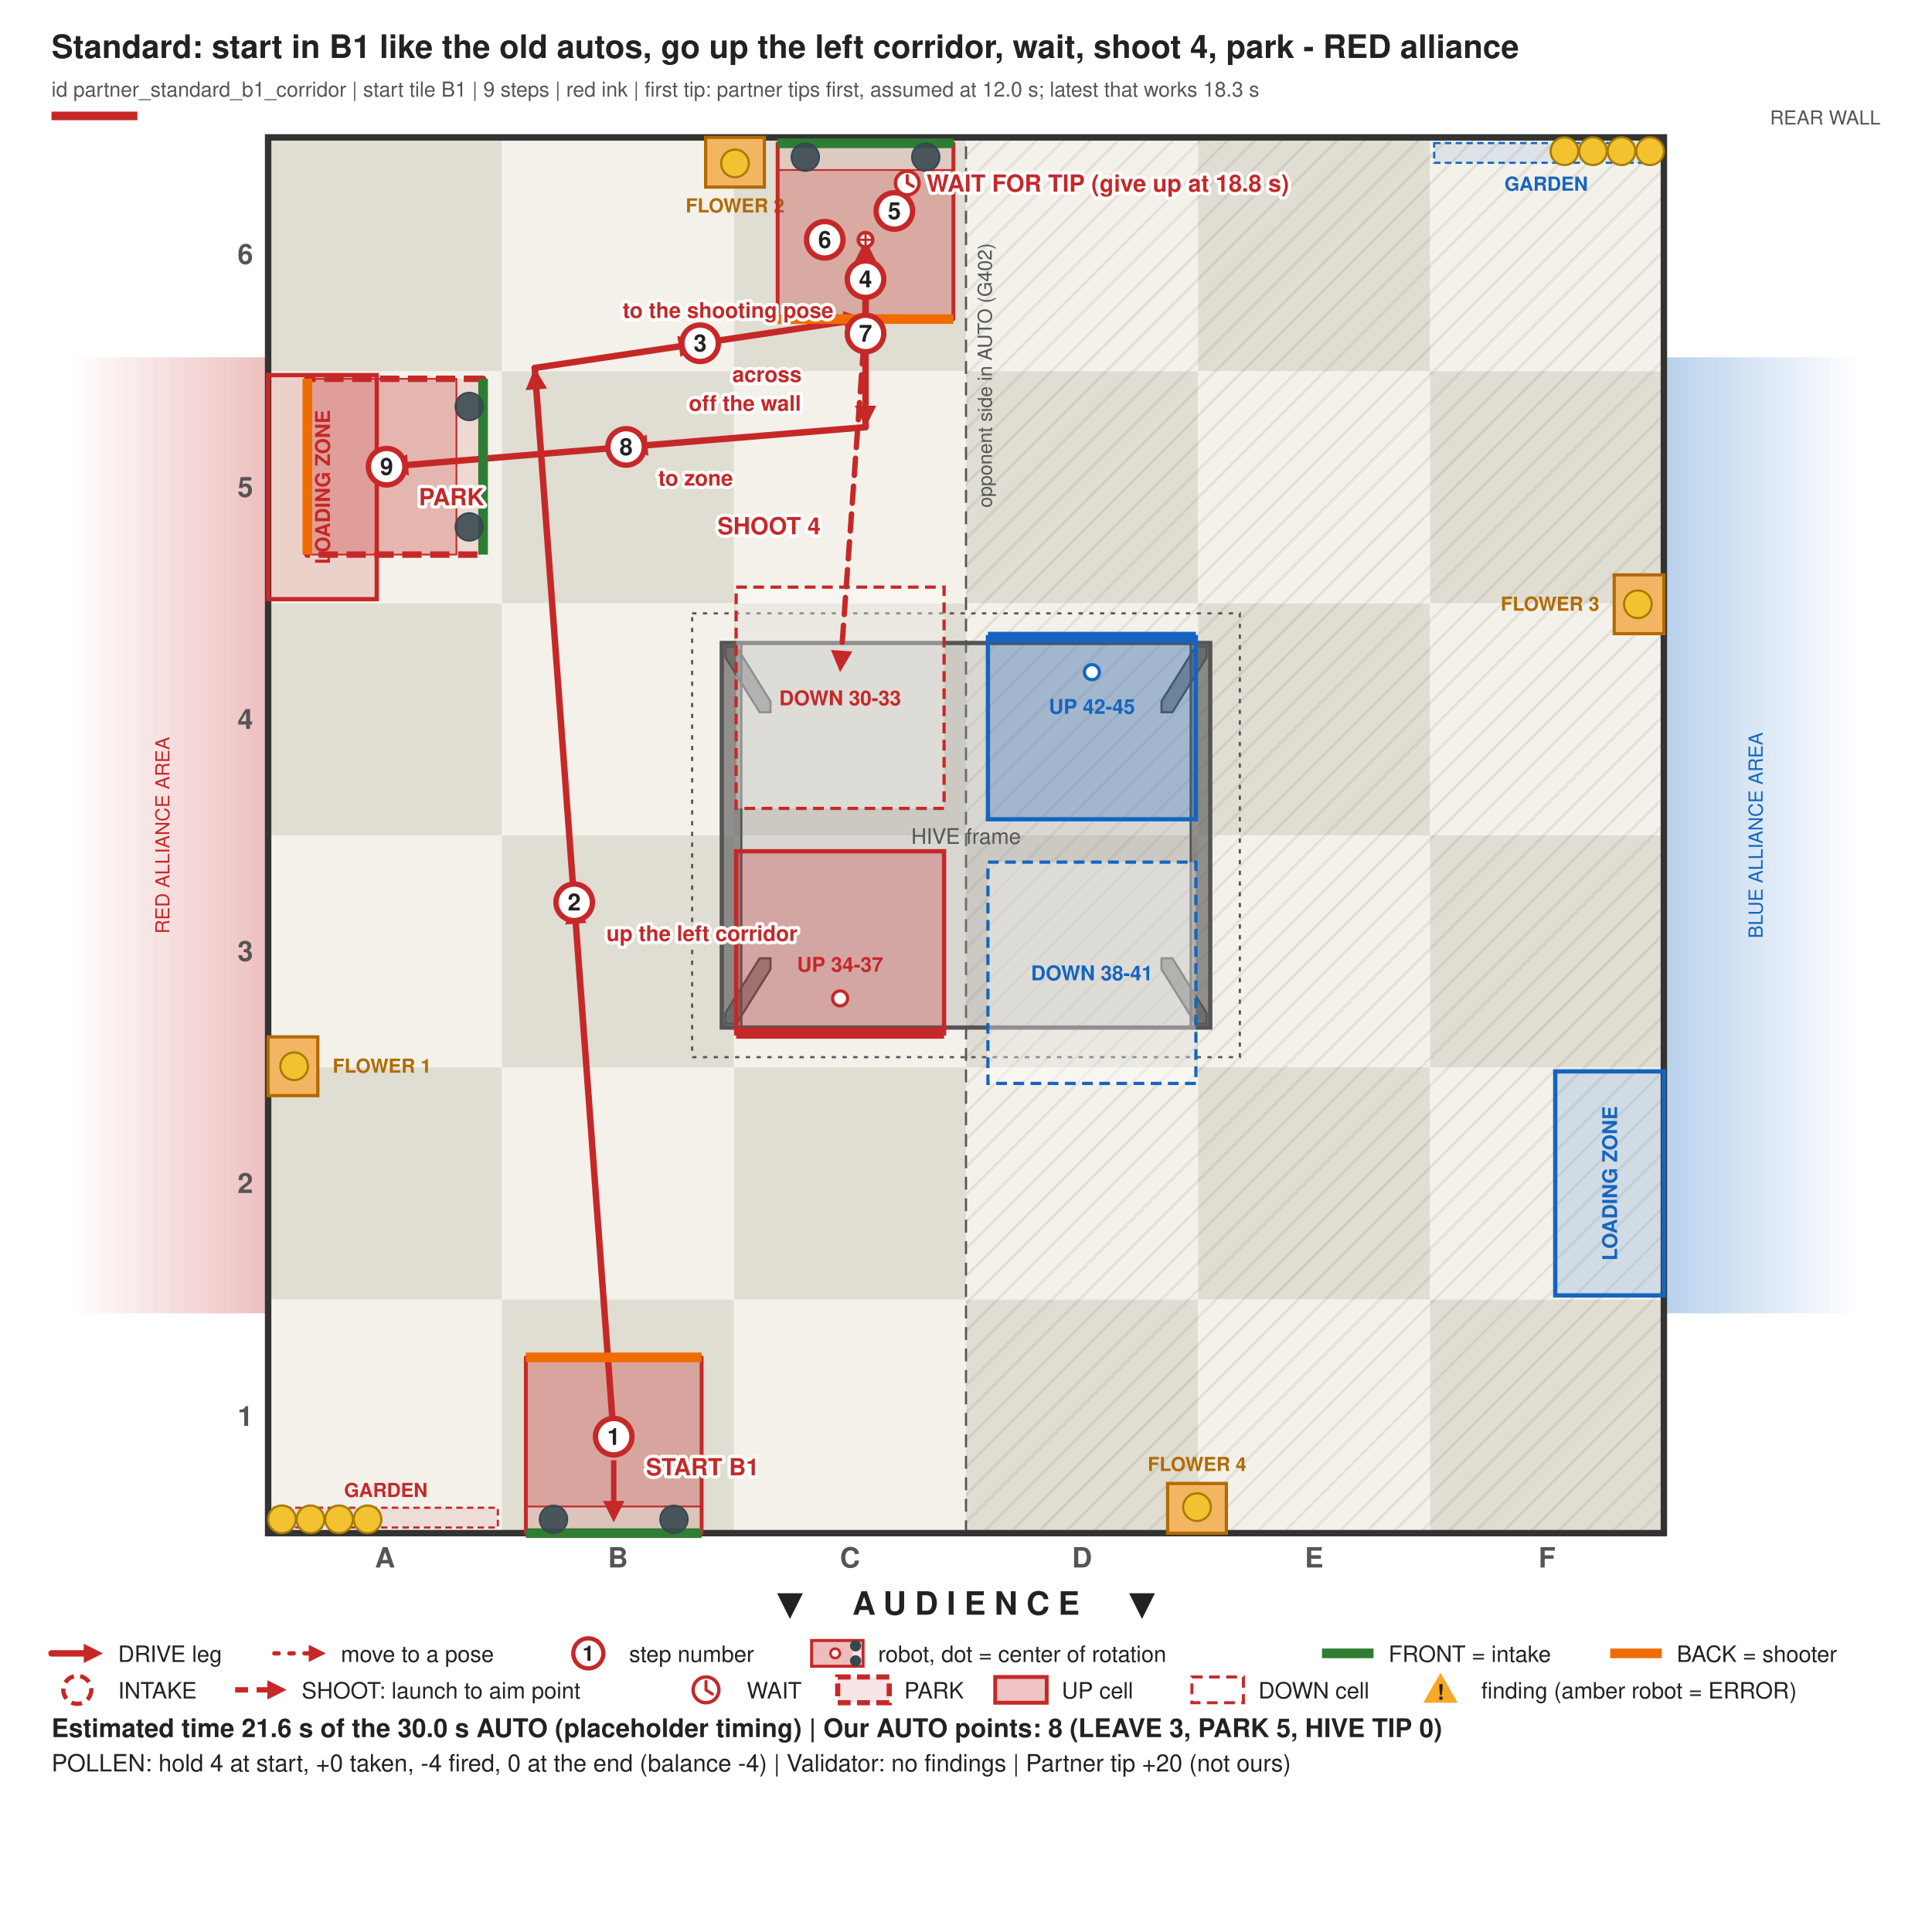
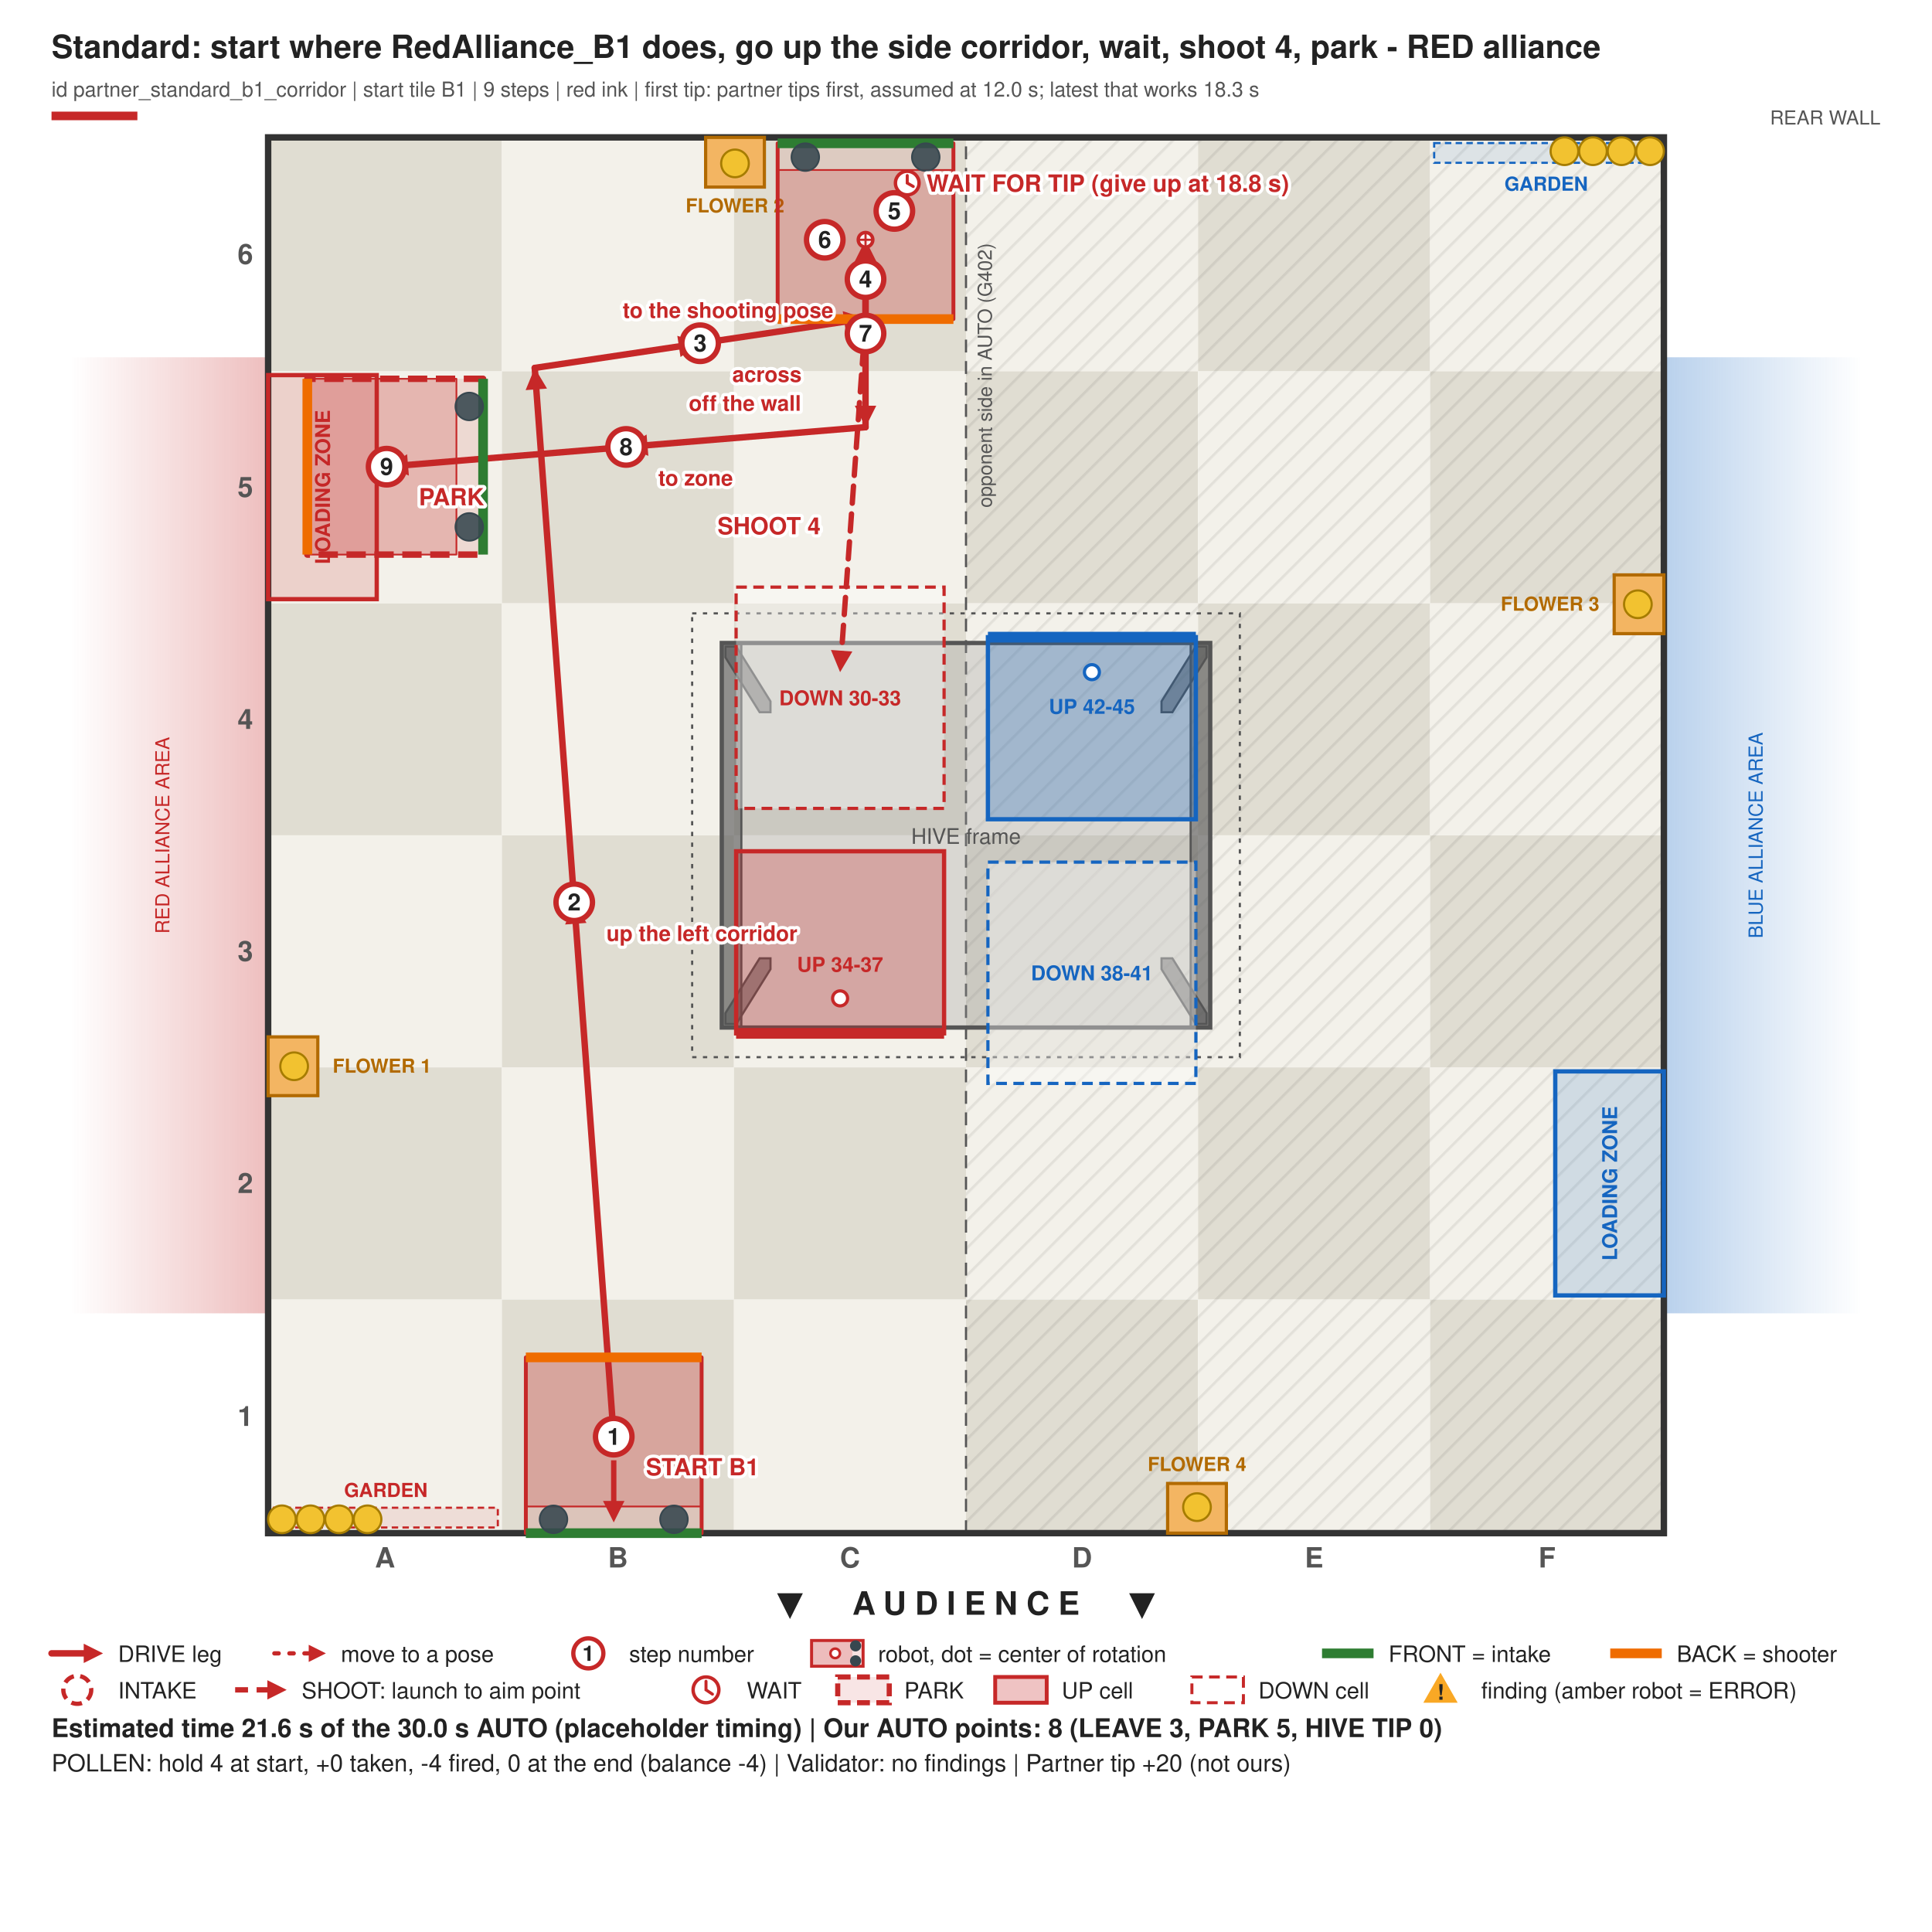
<svg xmlns="http://www.w3.org/2000/svg" viewBox="0 0 900 900" width="900" height="900" role="img" aria-labelledby="svg-title svg-desc" font-family="Helvetica, Arial, sans-serif">
  <defs>
    <linearGradient id="area-red" x1="1" y1="0" x2="0" y2="0">
      <stop offset="0" stop-color="#c62828" stop-opacity="0.30" />
      <stop offset="1" stop-color="#c62828" stop-opacity="0" />
    </linearGradient>
    <linearGradient id="area-blue" x1="0" y1="0" x2="1" y2="0">
      <stop offset="0" stop-color="#1565c0" stop-opacity="0.30" />
      <stop offset="1" stop-color="#1565c0" stop-opacity="0" />
    </linearGradient>
    <pattern id="opponent-hatch" width="9" height="9" patternUnits="userSpaceOnUse" patternTransform="rotate(45)">
      <line x1="0" y1="0" x2="0" y2="9" stroke="#000000" stroke-opacity="0.07" stroke-width="2.5" />
    </pattern>
  </defs>
  <rect id="background" x="0" y="0" width="900" height="900" fill="#ffffff" />
-   <text id="title" x="24" y="27" font-size="15.06" font-weight="bold" fill="#222222">Standard: start in B1 like the old autos, go up the left corridor, wait, shoot 4, park - RED alliance</text>
+   <text id="title" x="24" y="27" font-size="14.92" font-weight="bold" fill="#222222">Standard: start where RedAlliance_B1 does, go up the side corridor, wait, shoot 4, park - RED alliance</text>
  <text id="subtitle" x="24" y="45" font-size="9.6" fill="#555555">id partner_standard_b1_corridor  |  start tile B1  |  9 steps  |  red ink  |  first tip: partner tips first, assumed at 12.0 s; latest that works 18.3 s</text>
  <rect x="24" y="52" width="40" height="4" fill="#c62828" />
  <g id="field">
    <rect class="alliance-area" data-alliance="RED" x="32.9" y="166.43" width="92" height="445.37" fill="url(#area-red)" />
    <rect class="alliance-area" data-alliance="BLUE" x="775.1" y="166.43" width="92" height="445.37" fill="url(#area-blue)" />
    <text x="78.9" y="389.12" font-size="9" fill="#c62828" text-anchor="middle" transform="rotate(-90 78.9 389.12)">RED ALLIANCE AREA</text>
    <text x="821.1" y="389.12" font-size="9" fill="#1565c0" text-anchor="middle" transform="rotate(-90 821.1 389.12)">BLUE ALLIANCE AREA</text>
    <rect class="tile" data-tile="A1" x="124.9" y="605.3" width="108.9" height="108.9" fill="#f3f1ea" />
    <rect class="tile" data-tile="A2" x="124.9" y="497.2" width="108.9" height="108.1" fill="#e0ddd2" />
    <rect class="tile" data-tile="A3" x="124.9" y="389.1" width="108.9" height="108.1" fill="#f3f1ea" />
    <rect class="tile" data-tile="A4" x="124.9" y="281" width="108.9" height="108.1" fill="#e0ddd2" />
    <rect class="tile" data-tile="A5" x="124.9" y="172.9" width="108.9" height="108.1" fill="#f3f1ea" />
    <rect class="tile" data-tile="A6" x="124.9" y="64" width="108.9" height="108.9" fill="#e0ddd2" />
    <rect class="tile" data-tile="B1" x="233.8" y="605.3" width="108.1" height="108.9" fill="#e0ddd2" />
    <rect class="tile" data-tile="B2" x="233.8" y="497.2" width="108.1" height="108.1" fill="#f3f1ea" />
    <rect class="tile" data-tile="B3" x="233.8" y="389.1" width="108.1" height="108.1" fill="#e0ddd2" />
    <rect class="tile" data-tile="B4" x="233.8" y="281" width="108.1" height="108.1" fill="#f3f1ea" />
    <rect class="tile" data-tile="B5" x="233.8" y="172.9" width="108.1" height="108.1" fill="#e0ddd2" />
    <rect class="tile" data-tile="B6" x="233.8" y="64" width="108.1" height="108.9" fill="#f3f1ea" />
    <rect class="tile" data-tile="C1" x="341.9" y="605.3" width="108.1" height="108.9" fill="#f3f1ea" />
    <rect class="tile" data-tile="C2" x="341.9" y="497.2" width="108.1" height="108.1" fill="#e0ddd2" />
    <rect class="tile" data-tile="C3" x="341.9" y="389.1" width="108.1" height="108.1" fill="#f3f1ea" />
    <rect class="tile" data-tile="C4" x="341.9" y="281" width="108.1" height="108.1" fill="#e0ddd2" />
    <rect class="tile" data-tile="C5" x="341.9" y="172.9" width="108.1" height="108.1" fill="#f3f1ea" />
    <rect class="tile" data-tile="C6" x="341.9" y="64" width="108.1" height="108.9" fill="#e0ddd2" />
    <rect class="tile" data-tile="D1" x="450" y="605.3" width="108.1" height="108.9" fill="#e0ddd2" />
    <rect class="tile" data-tile="D2" x="450" y="497.2" width="108.1" height="108.1" fill="#f3f1ea" />
    <rect class="tile" data-tile="D3" x="450" y="389.1" width="108.1" height="108.1" fill="#e0ddd2" />
    <rect class="tile" data-tile="D4" x="450" y="281" width="108.1" height="108.1" fill="#f3f1ea" />
    <rect class="tile" data-tile="D5" x="450" y="172.9" width="108.1" height="108.1" fill="#e0ddd2" />
    <rect class="tile" data-tile="D6" x="450" y="64" width="108.1" height="108.9" fill="#f3f1ea" />
    <rect class="tile" data-tile="E1" x="558.1" y="605.3" width="108.1" height="108.9" fill="#f3f1ea" />
    <rect class="tile" data-tile="E2" x="558.1" y="497.2" width="108.1" height="108.1" fill="#e0ddd2" />
    <rect class="tile" data-tile="E3" x="558.1" y="389.1" width="108.1" height="108.1" fill="#f3f1ea" />
    <rect class="tile" data-tile="E4" x="558.1" y="281" width="108.1" height="108.1" fill="#e0ddd2" />
    <rect class="tile" data-tile="E5" x="558.1" y="172.9" width="108.1" height="108.1" fill="#f3f1ea" />
    <rect class="tile" data-tile="E6" x="558.1" y="64" width="108.1" height="108.9" fill="#e0ddd2" />
    <rect class="tile" data-tile="F1" x="666.2" y="605.3" width="108.9" height="108.9" fill="#e0ddd2" />
    <rect class="tile" data-tile="F2" x="666.2" y="497.2" width="108.9" height="108.1" fill="#f3f1ea" />
    <rect class="tile" data-tile="F3" x="666.2" y="389.1" width="108.9" height="108.1" fill="#e0ddd2" />
    <rect class="tile" data-tile="F4" x="666.2" y="281" width="108.9" height="108.1" fill="#f3f1ea" />
    <rect class="tile" data-tile="F5" x="666.2" y="172.9" width="108.9" height="108.1" fill="#e0ddd2" />
    <rect class="tile" data-tile="F6" x="666.2" y="64" width="108.9" height="108.9" fill="#f3f1ea" />
    <rect id="opponent-side" x="450" y="64" width="325.1" height="650.2" fill="url(#opponent-hatch)" />
    <line id="side-line" x1="450" y1="714.2" x2="450" y2="64" stroke="#555555" stroke-width="1" stroke-dasharray="6 4" />
    <text id="opponent-label" x="462" y="174.86" font-size="9" fill="#555555" text-anchor="middle" transform="rotate(-90 462 174.86)">opponent side in AUTO (G402)</text>
    <text class="tile-label" x="179.35" y="730.2" font-size="13" font-weight="bold" text-anchor="middle" fill="#555555">A</text>
    <text class="tile-label" x="287.85" y="730.2" font-size="13" font-weight="bold" text-anchor="middle" fill="#555555">B</text>
    <text class="tile-label" x="395.95" y="730.2" font-size="13" font-weight="bold" text-anchor="middle" fill="#555555">C</text>
    <text class="tile-label" x="504.05" y="730.2" font-size="13" font-weight="bold" text-anchor="middle" fill="#555555">D</text>
    <text class="tile-label" x="612.15" y="730.2" font-size="13" font-weight="bold" text-anchor="middle" fill="#555555">E</text>
    <text class="tile-label" x="720.65" y="730.2" font-size="13" font-weight="bold" text-anchor="middle" fill="#555555">F</text>
    <text class="tile-label" x="117.9" y="664.25" font-size="13" font-weight="bold" text-anchor="end" fill="#555555">1</text>
    <text class="tile-label" x="117.9" y="555.75" font-size="13" font-weight="bold" text-anchor="end" fill="#555555">2</text>
    <text class="tile-label" x="117.9" y="447.65" font-size="13" font-weight="bold" text-anchor="end" fill="#555555">3</text>
    <text class="tile-label" x="117.9" y="339.55" font-size="13" font-weight="bold" text-anchor="end" fill="#555555">4</text>
    <text class="tile-label" x="117.9" y="231.45" font-size="13" font-weight="bold" text-anchor="end" fill="#555555">5</text>
    <text class="tile-label" x="117.9" y="122.95" font-size="13" font-weight="bold" text-anchor="end" fill="#555555">6</text>
    <rect id="field-border" x="124.9" y="64" width="650.2" height="650.2" fill="none" stroke="#333333" stroke-width="3" />
  </g>
  <g id="structures">
    <rect id="hive-frame" x="336.23" y="299.53" width="227.54" height="179.14" fill="#9a9a9a" fill-opacity="0.30" stroke="#555555" stroke-width="2" />
    <rect id="hive-keepout" x="322.43" y="285.73" width="255.14" height="206.74" fill="none" stroke="#555555" stroke-width="1" stroke-dasharray="2 3" />
    <g id="hive-solid">
      <polygon class="hive-foot" points="336.23,478.67 345.35,478.67 345.35,299.53 336.23,299.53" fill="#555555" fill-opacity="0.55" stroke="#555555" stroke-width="1" />
      <polygon class="hive-foot" points="554.65,478.67 563.77,478.67 563.77,299.53 554.65,299.53" fill="#555555" fill-opacity="0.55" stroke="#555555" stroke-width="1" />
      <polygon class="hive-foot" points="337.94,477.01 343,477.01 358.92,451.48 358.92,446.42 353.86,446.42 337.94,471.95" fill="#555555" fill-opacity="0.55" stroke="#555555" stroke-width="1" />
      <polygon class="hive-foot" points="337.94,306.25 353.86,331.78 358.92,331.78 358.92,326.72 343,301.19 337.94,301.19" fill="#555555" fill-opacity="0.55" stroke="#555555" stroke-width="1" />
      <polygon class="hive-foot" points="541.08,451.48 557,477.01 562.06,477.01 562.06,471.95 546.14,446.42 541.08,446.42" fill="#555555" fill-opacity="0.55" stroke="#555555" stroke-width="1" />
      <polygon class="hive-foot" points="541.08,331.78 546.14,331.78 562.06,306.25 562.06,301.19 557,301.19 541.08,326.72" fill="#555555" fill-opacity="0.55" stroke="#555555" stroke-width="1" />
    </g>
    <text x="450" y="393.1" font-size="10" fill="#555555" text-anchor="middle">HIVE frame</text>
    <g class="hive" data-alliance="RED">
      <g class="cell cell-down" data-alliance="RED" data-side="REAR">
        <rect x="342.91" y="273.5" width="96.88" height="103.09" fill="#ffffff" fill-opacity="0.35" stroke="#c62828" stroke-width="1.5" stroke-dasharray="5 3" />
        <text x="391.35" y="328.55" font-size="9.5" font-weight="bold" fill="#c62828" text-anchor="middle">DOWN 30-33</text>
      </g>
      <g class="cell cell-up" data-alliance="RED" data-side="AUDIENCE">
        <rect x="342.91" y="396.55" width="96.88" height="84.82" fill="#c62828" fill-opacity="0.28" stroke="#c62828" stroke-width="2" />
        <line class="cell-opening" x1="342.91" y1="481.38" x2="439.79" y2="481.38" stroke="#c62828" stroke-width="5" />
        <circle class="aim-point" cx="391.35" cy="465.08" r="3.5" fill="#ffffff" stroke="#c62828" stroke-width="1.5" />
        <text x="391.35" y="452.68" font-size="9.5" font-weight="bold" fill="#c62828" text-anchor="middle">UP 34-37</text>
      </g>
    </g>
    <g class="hive" data-alliance="BLUE">
      <g class="cell cell-down" data-alliance="BLUE" data-side="AUDIENCE">
        <rect x="460.21" y="401.61" width="96.88" height="103.09" fill="#ffffff" fill-opacity="0.35" stroke="#1565c0" stroke-width="1.5" stroke-dasharray="5 3" />
        <text x="508.65" y="456.66" font-size="9.5" font-weight="bold" fill="#1565c0" text-anchor="middle">DOWN 38-41</text>
      </g>
      <g class="cell cell-up" data-alliance="BLUE" data-side="REAR">
        <rect x="460.21" y="296.82" width="96.88" height="84.82" fill="#1565c0" fill-opacity="0.28" stroke="#1565c0" stroke-width="2" />
        <line class="cell-opening" x1="460.21" y1="296.82" x2="557.09" y2="296.82" stroke="#1565c0" stroke-width="5" />
        <circle class="aim-point" cx="508.65" cy="313.12" r="3.5" fill="#ffffff" stroke="#1565c0" stroke-width="1.5" />
        <text x="508.65" y="332.52" font-size="9.5" font-weight="bold" fill="#1565c0" text-anchor="middle">UP 42-45</text>
      </g>
    </g>
    <g class="flower" data-flower="1">
      <rect x="124.9" y="483.02" width="23.15" height="27.37" fill="#f3b562" stroke="#b26a00" stroke-width="1.5" />
      <circle cx="137.02" cy="496.71" r="6.44" fill="#f2c230" stroke="#a67c00" stroke-width="1" />
      <text x="154.95" y="499.71" font-size="9" fill="#b26a00" font-weight="bold" text-anchor="start">FLOWER 1</text>
    </g>
    <g class="flower" data-flower="2">
      <rect x="328.71" y="64" width="27.37" height="23.15" fill="#f3b562" stroke="#b26a00" stroke-width="1.5" />
      <circle cx="342.39" cy="76.12" r="6.44" fill="#f2c230" stroke="#a67c00" stroke-width="1" />
      <text x="342.39" y="98.95" font-size="9" fill="#b26a00" font-weight="bold" text-anchor="middle">FLOWER 2</text>
    </g>
    <g class="flower" data-flower="3">
      <rect x="751.95" y="267.81" width="23.15" height="27.37" fill="#f3b562" stroke="#b26a00" stroke-width="1.5" />
      <circle cx="762.98" cy="281.49" r="6.44" fill="#f2c230" stroke="#a67c00" stroke-width="1" />
      <text x="745.05" y="284.49" font-size="9" fill="#b26a00" font-weight="bold" text-anchor="end">FLOWER 3</text>
    </g>
    <g class="flower" data-flower="4">
      <rect x="543.92" y="691.05" width="27.37" height="23.15" fill="#f3b562" stroke="#b26a00" stroke-width="1.5" />
      <circle cx="557.61" cy="702.08" r="6.44" fill="#f2c230" stroke="#a67c00" stroke-width="1" />
      <text x="557.61" y="685.25" font-size="9" fill="#b26a00" font-weight="bold" text-anchor="middle">FLOWER 4</text>
    </g>
    <g class="garden" data-alliance="RED">
      <rect x="127.54" y="702.36" width="104.37" height="9.2" fill="#c62828" fill-opacity="0.10" stroke="#c62828" stroke-width="1" stroke-dasharray="3 2" />
      <circle class="pollen" cx="131.34" cy="707.76" r="6.44" fill="#f2c230" stroke="#a67c00" stroke-width="1" />
      <circle class="pollen" cx="144.63" cy="707.76" r="6.44" fill="#f2c230" stroke="#a67c00" stroke-width="1" />
      <circle class="pollen" cx="157.93" cy="707.76" r="6.44" fill="#f2c230" stroke="#a67c00" stroke-width="1" />
      <circle class="pollen" cx="171.22" cy="707.76" r="6.44" fill="#f2c230" stroke="#a67c00" stroke-width="1" />
      <text x="179.73" y="697.36" font-size="9" fill="#c62828" text-anchor="middle" font-weight="bold">GARDEN</text>
    </g>
    <g class="loading-zone" data-alliance="RED">
      <rect x="124.9" y="174.74" width="50.6" height="104.37" fill="#c62828" fill-opacity="0.16" stroke="#c62828" stroke-width="2" />
      <text x="150.2" y="230.43" font-size="9.5" font-weight="bold" fill="#c62828" text-anchor="middle" transform="rotate(-90 150.2 226.93)">LOADING ZONE</text>
    </g>
    <g class="garden" data-alliance="BLUE">
      <rect x="668.09" y="66.64" width="104.37" height="9.2" fill="#1565c0" fill-opacity="0.10" stroke="#1565c0" stroke-width="1" stroke-dasharray="3 2" />
      <circle class="pollen" cx="768.66" cy="70.44" r="6.44" fill="#f2c230" stroke="#a67c00" stroke-width="1" />
      <circle class="pollen" cx="755.37" cy="70.44" r="6.44" fill="#f2c230" stroke="#a67c00" stroke-width="1" />
      <circle class="pollen" cx="742.07" cy="70.44" r="6.44" fill="#f2c230" stroke="#a67c00" stroke-width="1" />
      <circle class="pollen" cx="728.78" cy="70.44" r="6.44" fill="#f2c230" stroke="#a67c00" stroke-width="1" />
      <text x="720.27" y="88.84" font-size="9" fill="#1565c0" text-anchor="middle" font-weight="bold">GARDEN</text>
    </g>
    <g class="loading-zone" data-alliance="BLUE">
      <rect x="724.5" y="499.09" width="50.6" height="104.37" fill="#1565c0" fill-opacity="0.16" stroke="#1565c0" stroke-width="2" />
      <text x="749.8" y="554.77" font-size="9.5" font-weight="bold" fill="#1565c0" text-anchor="middle" transform="rotate(-90 749.8 551.27)">LOADING ZONE</text>
    </g>
    <text id="audience-label" x="450" y="752.2" font-size="15" font-weight="bold" letter-spacing="4" text-anchor="middle" fill="#222222">AUDIENCE</text>
    <polygon class="compass-arrow" points="362,742.2 374,742.2 368,754.2" fill="#222222" />
    <polygon class="compass-arrow" points="526,742.2 538,742.2 532,754.2" fill="#222222" />
    <text x="876" y="58" font-size="9" fill="#555555" text-anchor="end">REAR WALL</text>
  </g>
  <g id="route" data-ink="#c62828" data-alliance="RED" data-route="partner_standard_b1_corridor">
    <g class="drive-leg" data-step="2" data-mode="CONSTANT">
      <path class="leg" d="M 285.9 669.26 L 249.1 171.4" fill="none" stroke="#c62828" stroke-width="3" stroke-linecap="round" stroke-linejoin="round" />
      <polygon class="arrowhead" points="267.5,420.33 273.22,429.93 263.25,430.67" fill="#c62828" />
      <polygon class="arrowhead" points="249.1,171.4 254.82,181.01 244.85,181.74" fill="#c62828" />
    </g>
    <g class="drive-leg" data-step="3" data-mode="CONSTANT">
      <path class="leg" d="M 249.1 171.4 L 403.2 148.4" fill="none" stroke="#c62828" stroke-width="3" stroke-linecap="round" stroke-linejoin="round" />
      <polygon class="arrowhead" points="326.15,159.9 317,166.32 315.52,156.43" fill="#c62828" />
      <polygon class="arrowhead" points="403.2,148.4 394.05,154.82 392.57,144.93" fill="#c62828" />
    </g>
    <g class="drive-leg" data-step="4" data-mode="CONSTANT">
      <path class="leg" d="M 403.2 148.4 L 403.2 111.7" fill="none" stroke="#c62828" stroke-width="3" stroke-linecap="round" stroke-linejoin="round" />
      <polygon class="arrowhead" points="403.2,111.7 408.2,121.7 398.2,121.7" fill="#c62828" />
    </g>
    <g class="drive-leg" data-step="7" data-mode="CONSTANT">
      <path class="leg" d="M 403.2 111.7 L 403.2 199" fill="none" stroke="#c62828" stroke-width="3" stroke-linecap="round" stroke-linejoin="round" />
      <polygon class="arrowhead" points="403.2,199 398.2,189 408.2,189" fill="#c62828" />
    </g>
    <g class="drive-leg" data-step="8" data-mode="LINEAR">
      <path class="leg" d="M 403.2 199 L 180.1 217.4" fill="none" stroke="#c62828" stroke-width="3" stroke-linecap="round" stroke-linejoin="round" />
      <polygon class="arrowhead" points="291.65,208.2 301.2,202.4 302.03,212.36" fill="#c62828" />
      <polygon class="arrowhead" points="180.1,217.4 189.65,211.6 190.48,221.56" fill="#c62828" />
    </g>
    <g id="start-footprint" class="footprint start" data-step="1">
      <polygon class="outline" points="326.84,714.2 326.84,632.32 244.96,632.32 244.96,714.2" fill="#c62828" fill-opacity="0.14" stroke="#c62828" stroke-width="1.8" stroke-linejoin="round" />
      <polygon class="chassis" points="326.84,701.78 326.84,632.32 244.96,632.32 244.96,701.78" fill="#c62828" fill-opacity="0.2" stroke="#c62828" stroke-width="0.8" stroke-linejoin="round" />
      <line class="front-edge" x1="326.84" y1="714.2" x2="244.96" y2="714.2" stroke="#2e7d32" stroke-width="4.5" />
      <line class="back-edge" x1="326.84" y1="632.32" x2="244.96" y2="632.32" stroke="#ef6c00" stroke-width="4.5" />
      <circle class="wheel" data-wheel="LEFT" cx="313.96" cy="707.76" r="6.44" fill="#37474f" fill-opacity="0.88" stroke="#37474f" stroke-width="0.8" />
      <circle class="wheel" data-wheel="RIGHT" cx="257.84" cy="707.76" r="6.44" fill="#37474f" fill-opacity="0.88" stroke="#37474f" stroke-width="0.8" />
      <g class="pose-point" data-x="35" data-y="9.77">
        <circle cx="285.9" cy="669.26" r="3.4" fill="#ffffff" fill-opacity="0.92" stroke="#c62828" stroke-width="1.6" />
        <line x1="282.5" y1="669.26" x2="289.3" y2="669.26" stroke="#c62828" stroke-width="1" />
        <line x1="285.9" y1="665.86" x2="285.9" y2="672.66" stroke="#c62828" stroke-width="1" />
      </g>
      <line class="heading-arrow" x1="285.9" y1="680.26" x2="285.9" y2="701.2" stroke="#c62828" stroke-width="2.5" />
      <polygon class="arrowhead" points="285.9,709.2 280.9,699.2 290.9,699.2" fill="#c62828" />
    </g>
    <g class="shoot-pose" data-step="6" data-nominal="false">
      <polygon class="outline" points="362.26,66.76 362.26,148.64 444.14,148.64 444.14,66.76" fill="#c62828" fill-opacity="0.1" stroke="#c62828" stroke-width="1.8" stroke-linejoin="round" />
      <polygon class="chassis" points="362.26,79.18 362.26,148.64 444.14,148.64 444.14,79.18" fill="#c62828" fill-opacity="0.2" stroke="#c62828" stroke-width="0.8" stroke-linejoin="round" />
      <line class="front-edge" x1="362.26" y1="66.76" x2="444.14" y2="66.76" stroke="#2e7d32" stroke-width="4.5" />
      <line class="back-edge" x1="362.26" y1="148.64" x2="444.14" y2="148.64" stroke="#ef6c00" stroke-width="4.5" />
      <circle class="wheel" data-wheel="LEFT" cx="375.14" cy="73.2" r="6.44" fill="#37474f" fill-opacity="0.88" stroke="#37474f" stroke-width="0.8" />
      <circle class="wheel" data-wheel="RIGHT" cx="431.26" cy="73.2" r="6.44" fill="#37474f" fill-opacity="0.88" stroke="#37474f" stroke-width="0.8" />
      <g class="pose-point" data-x="60.5" data-y="130.98">
        <circle cx="403.2" cy="111.7" r="3.4" fill="#ffffff" fill-opacity="0.92" stroke="#c62828" stroke-width="1.6" />
        <line x1="399.8" y1="111.7" x2="406.6" y2="111.7" stroke="#c62828" stroke-width="1" />
        <line x1="403.2" y1="108.3" x2="403.2" y2="115.1" stroke="#c62828" stroke-width="1" />
      </g>
      <line class="shot" x1="403.2" y1="148.64" x2="392" y2="304.14" stroke="#c62828" stroke-width="2.5" stroke-dasharray="8 5" stroke-linecap="round" />
      <polygon class="arrowhead" points="391.35,313.12 387.08,302.78 397.06,303.5" fill="#c62828" />
    </g>
    <g class="park-outline" data-step="9">
      <polygon class="outline" points="225.04,176.46 143.16,176.46 143.16,258.34 225.04,258.34" fill="#c62828" fill-opacity="0.12" stroke="#c62828" stroke-width="3" stroke-dasharray="9 4" stroke-linejoin="round" />
      <polygon class="chassis" points="212.62,176.46 143.16,176.46 143.16,258.34 212.62,258.34" fill="#c62828" fill-opacity="0.2" stroke="#c62828" stroke-width="0.8" stroke-linejoin="round" />
      <line class="front-edge" x1="225.04" y1="176.46" x2="225.04" y2="258.34" stroke="#2e7d32" stroke-width="4.5" />
      <line class="back-edge" x1="143.16" y1="176.46" x2="143.16" y2="258.34" stroke="#ef6c00" stroke-width="4.5" />
      <circle class="wheel" data-wheel="LEFT" cx="218.6" cy="189.34" r="6.44" fill="#37474f" fill-opacity="0.88" stroke="#37474f" stroke-width="0.8" />
      <circle class="wheel" data-wheel="RIGHT" cx="218.6" cy="245.46" r="6.44" fill="#37474f" fill-opacity="0.88" stroke="#37474f" stroke-width="0.8" />
      <g class="pose-point" data-x="12" data-y="108">
        <circle cx="180.1" cy="217.4" r="3.4" fill="#ffffff" fill-opacity="0.92" stroke="#c62828" stroke-width="1.6" />
        <line x1="176.7" y1="217.4" x2="183.5" y2="217.4" stroke="#c62828" stroke-width="1" />
        <line x1="180.1" y1="214" x2="180.1" y2="220.8" stroke="#c62828" stroke-width="1" />
      </g>
    </g>
    <g id="badges">
      <g class="badge" data-step="1" data-kind="START">
        <circle cx="285.9" cy="669.26" r="8.5" fill="#ffffff" stroke="#c62828" stroke-width="2.5" />
        <text x="285.9" y="673.06" font-size="11" font-weight="bold" text-anchor="middle" fill="#222222">1</text>
      </g>
      <g class="badge" data-step="2" data-kind="DRIVE">
        <circle cx="267.5" cy="420.33" r="8.5" fill="#ffffff" stroke="#c62828" stroke-width="2.5" />
        <text x="267.5" y="424.13" font-size="11" font-weight="bold" text-anchor="middle" fill="#222222">2</text>
      </g>
      <g class="badge" data-step="3" data-kind="DRIVE">
        <circle cx="326.15" cy="159.9" r="8.5" fill="#ffffff" stroke="#c62828" stroke-width="2.5" />
        <text x="326.15" y="163.7" font-size="11" font-weight="bold" text-anchor="middle" fill="#222222">3</text>
      </g>
      <g class="badge" data-step="4" data-kind="DRIVE">
        <circle cx="403.2" cy="130.05" r="8.5" fill="#ffffff" stroke="#c62828" stroke-width="2.5" />
        <text x="403.2" y="133.85" font-size="11" font-weight="bold" text-anchor="middle" fill="#222222">4</text>
      </g>
      <g class="badge" data-step="5" data-kind="WAIT_FOR_TIP">
        <circle cx="416.63" cy="98.27" r="8.5" fill="#ffffff" stroke="#c62828" stroke-width="2.5" />
        <text x="416.63" y="102.07" font-size="11" font-weight="bold" text-anchor="middle" fill="#222222">5</text>
      </g>
      <g class="badge" data-step="6" data-kind="SHOOT">
        <circle cx="384.2" cy="111.7" r="8.5" fill="#ffffff" stroke="#c62828" stroke-width="2.5" />
        <text x="384.2" y="115.5" font-size="11" font-weight="bold" text-anchor="middle" fill="#222222">6</text>
      </g>
      <g class="badge" data-step="7" data-kind="DRIVE">
        <circle cx="403.2" cy="155.35" r="8.5" fill="#ffffff" stroke="#c62828" stroke-width="2.5" />
        <text x="403.2" y="159.15" font-size="11" font-weight="bold" text-anchor="middle" fill="#222222">7</text>
      </g>
      <g class="badge" data-step="8" data-kind="DRIVE">
        <circle cx="291.65" cy="208.2" r="8.5" fill="#ffffff" stroke="#c62828" stroke-width="2.5" />
        <text x="291.65" y="212" font-size="11" font-weight="bold" text-anchor="middle" fill="#222222">8</text>
      </g>
      <g class="badge" data-step="9" data-kind="PARK">
        <circle cx="180.1" cy="217.4" r="8.5" fill="#ffffff" stroke="#c62828" stroke-width="2.5" />
        <text x="180.1" y="221.2" font-size="11" font-weight="bold" text-anchor="middle" fill="#222222">9</text>
      </g>
    </g>
    <g id="step-labels">
      <text class="step-label" x="300.9" y="687.26" font-size="11" font-weight="bold" fill="#c62828" text-anchor="start" stroke="#ffffff" stroke-width="3" stroke-linejoin="round" paint-order="stroke">START B1</text>
      <text class="step-label" x="282.5" y="438.33" font-size="10" font-weight="bold" fill="#c62828" text-anchor="start" stroke="#ffffff" stroke-width="3" stroke-linejoin="round" paint-order="stroke">up the left corridor</text>
      <text class="step-label" x="341.15" y="177.9" font-size="10" font-weight="bold" fill="#c62828" text-anchor="start" stroke="#ffffff" stroke-width="3" stroke-linejoin="round" paint-order="stroke">across</text>
      <text class="step-label" x="388.2" y="148.05" font-size="10" font-weight="bold" fill="#c62828" text-anchor="end" stroke="#ffffff" stroke-width="3" stroke-linejoin="round" paint-order="stroke">to the shooting pose</text>
      <g class="clock">
        <circle cx="422.63" cy="85.27" r="5.5" fill="#ffffff" stroke="#c62828" stroke-width="1.6" />
        <polyline points="422.63,81.77 422.63,85.27 425.43,86.87" fill="none" stroke="#c62828" stroke-width="1.4" stroke-linecap="round" />
      </g>
      <text class="step-label" x="431.63" y="89.27" font-size="11" font-weight="bold" fill="#c62828" text-anchor="start" stroke="#ffffff" stroke-width="3" stroke-linejoin="round" paint-order="stroke">WAIT FOR TIP (give up at 18.8 s)</text>
      <text class="step-label" x="382.27" y="248.88" font-size="11" font-weight="bold" fill="#c62828" text-anchor="end" stroke="#ffffff" stroke-width="3" stroke-linejoin="round" paint-order="stroke">SHOOT 4</text>
      <text class="step-label" x="373.2" y="191.35" font-size="10" font-weight="bold" fill="#c62828" text-anchor="end" stroke="#ffffff" stroke-width="3" stroke-linejoin="round" paint-order="stroke">off the wall</text>
      <text class="step-label" x="306.65" y="226.2" font-size="10" font-weight="bold" fill="#c62828" text-anchor="start" stroke="#ffffff" stroke-width="3" stroke-linejoin="round" paint-order="stroke">to zone</text>
      <text class="step-label" x="195.1" y="235.4" font-size="11" font-weight="bold" fill="#c62828" text-anchor="start" stroke="#ffffff" stroke-width="3" stroke-linejoin="round" paint-order="stroke">PARK</text>
    </g>
    <g id="issue-marks">
</g>
  </g>
  <g id="legend">
    <g class="legend-item" data-icon="drive">
      <line x1="24" y1="770.2" x2="40" y2="770.2" stroke="#c62828" stroke-width="3" stroke-linecap="round" />
      <polygon class="arrowhead" points="48,770.2 39,774.7 39,765.7" fill="#c62828" />
      <text x="55" y="774.2" font-size="10.5" fill="#222222">DRIVE leg</text>
    </g>
    <g class="legend-item" data-icon="approach">
      <line x1="127.81" y1="770.2" x2="143.81" y2="770.2" stroke="#c62828" stroke-width="2" stroke-dasharray="2 5" stroke-linecap="round" />
      <polygon class="arrowhead" points="151.81,770.2 143.81,774.2 143.81,766.2" fill="#c62828" />
      <text x="158.81" y="774.2" font-size="10.5" fill="#222222">move to a pose</text>
    </g>
    <g class="legend-item" data-icon="badge">
      <circle cx="274.07" cy="770.2" r="7" fill="#ffffff" stroke="#c62828" stroke-width="2" />
      <text x="274.07" y="773.7" font-size="10" font-weight="bold" text-anchor="middle" fill="#222222">1</text>
      <text x="293.07" y="774.2" font-size="10.5" fill="#222222">step number</text>
    </g>
    <g class="legend-item" data-icon="robot">
      <rect x="378.06" y="764.2" width="24" height="12" fill="#c62828" fill-opacity="0.14" stroke="#c62828" stroke-width="1.4" />
      <rect x="378.06" y="764.2" width="19" height="12" fill="#c62828" fill-opacity="0.2" />
      <circle cx="398.56" cy="766.7" r="2.6" fill="#37474f" />
      <circle cx="398.56" cy="773.7" r="2.6" fill="#37474f" />
      <circle cx="389.06" cy="770.2" r="2.2" fill="#ffffff" stroke="#c62828" stroke-width="1.2" />
      <text x="409.06" y="774.2" font-size="10.5" fill="#222222">robot, dot = center of rotation</text>
    </g>
    <g class="legend-item" data-icon="front">
      <line x1="615.85" y1="770.2" x2="639.85" y2="770.2" stroke="#2e7d32" stroke-width="4.5" />
      <text x="646.85" y="774.2" font-size="10.5" fill="#222222">FRONT = intake</text>
    </g>
    <g class="legend-item" data-icon="back">
      <line x1="750.11" y1="770.2" x2="774.11" y2="770.2" stroke="#ef6c00" stroke-width="4.5" />
      <text x="781.11" y="774.2" font-size="10.5" fill="#222222">BACK = shooter</text>
    </g>
    <g class="legend-item" data-icon="intake">
      <circle cx="36" cy="787.2" r="6.5" fill="none" stroke="#c62828" stroke-width="2" stroke-dasharray="5 3" />
      <text x="55" y="791.2" font-size="10.5" fill="#222222">INTAKE</text>
    </g>
    <g class="legend-item" data-icon="shoot">
      <line x1="109.54" y1="787.2" x2="125.54" y2="787.2" stroke="#c62828" stroke-width="2.5" stroke-dasharray="6 4" />
      <polygon class="arrowhead" points="133.54,787.2 124.54,791.7 124.54,782.7" fill="#c62828" />
      <text x="140.54" y="791.2" font-size="10.5" fill="#222222">SHOOT: launch to aim point</text>
    </g>
    <g class="legend-item" data-icon="wait">
      <circle cx="328.88" cy="787.2" r="6" fill="#ffffff" stroke="#c62828" stroke-width="1.6" />
      <polyline points="328.88,783.2 328.88,787.2 331.88,789.2" fill="none" stroke="#c62828" stroke-width="1.4" stroke-linecap="round" />
      <text x="347.88" y="791.2" font-size="10.5" fill="#222222">WAIT</text>
    </g>
    <g class="legend-item" data-icon="park">
      <rect x="390.24" y="781.2" width="24" height="12" fill="#c62828" fill-opacity="0.12" stroke="#c62828" stroke-width="2.4" stroke-dasharray="6 3" />
      <text x="421.24" y="791.2" font-size="10.5" fill="#222222">PARK</text>
    </g>
    <g class="legend-item" data-icon="up">
      <rect x="463.6" y="781.2" width="24" height="12" fill="#c62828" fill-opacity="0.28" stroke="#c62828" stroke-width="1.8" />
      <text x="494.6" y="791.2" font-size="10.5" fill="#222222">UP cell</text>
    </g>
    <g class="legend-item" data-icon="down">
      <rect x="555.23" y="781.2" width="24" height="12" fill="#ffffff" fill-opacity="0.35" stroke="#c62828" stroke-width="1.4" stroke-dasharray="5 3" />
      <text x="586.23" y="791.2" font-size="10.5" fill="#222222">DOWN cell</text>
    </g>
    <g class="legend-item" data-icon="issue">
      <polygon points="671.04,779.2 679.04,793.2 663.04,793.2" fill="#f9a825" />
      <text x="671.04" y="791.8" font-size="10" font-weight="bold" text-anchor="middle" fill="#222222">!</text>
      <text x="690.04" y="791.2" font-size="10.5" fill="#222222">finding (amber robot = ERROR)</text>
    </g>
  </g>
  <g id="footer">
    <text id="footer-metrics" x="24" y="809.2" font-size="12" font-weight="bold" fill="#222222">Estimated time 21.6 s of the 30.0 s AUTO (placeholder timing)   |   Our AUTO points: 8  (LEAVE 3, PARK 5, HIVE TIP 0)</text>
    <text id="footer-pollen" x="24" y="825.2" font-size="11.1" fill="#222222">POLLEN: hold 4 at start, +0 taken, -4 fired, 0 at the end (balance -4)   |   Validator: no findings   |   Partner tip +20 (not ours)</text>
  </g>
</svg>
